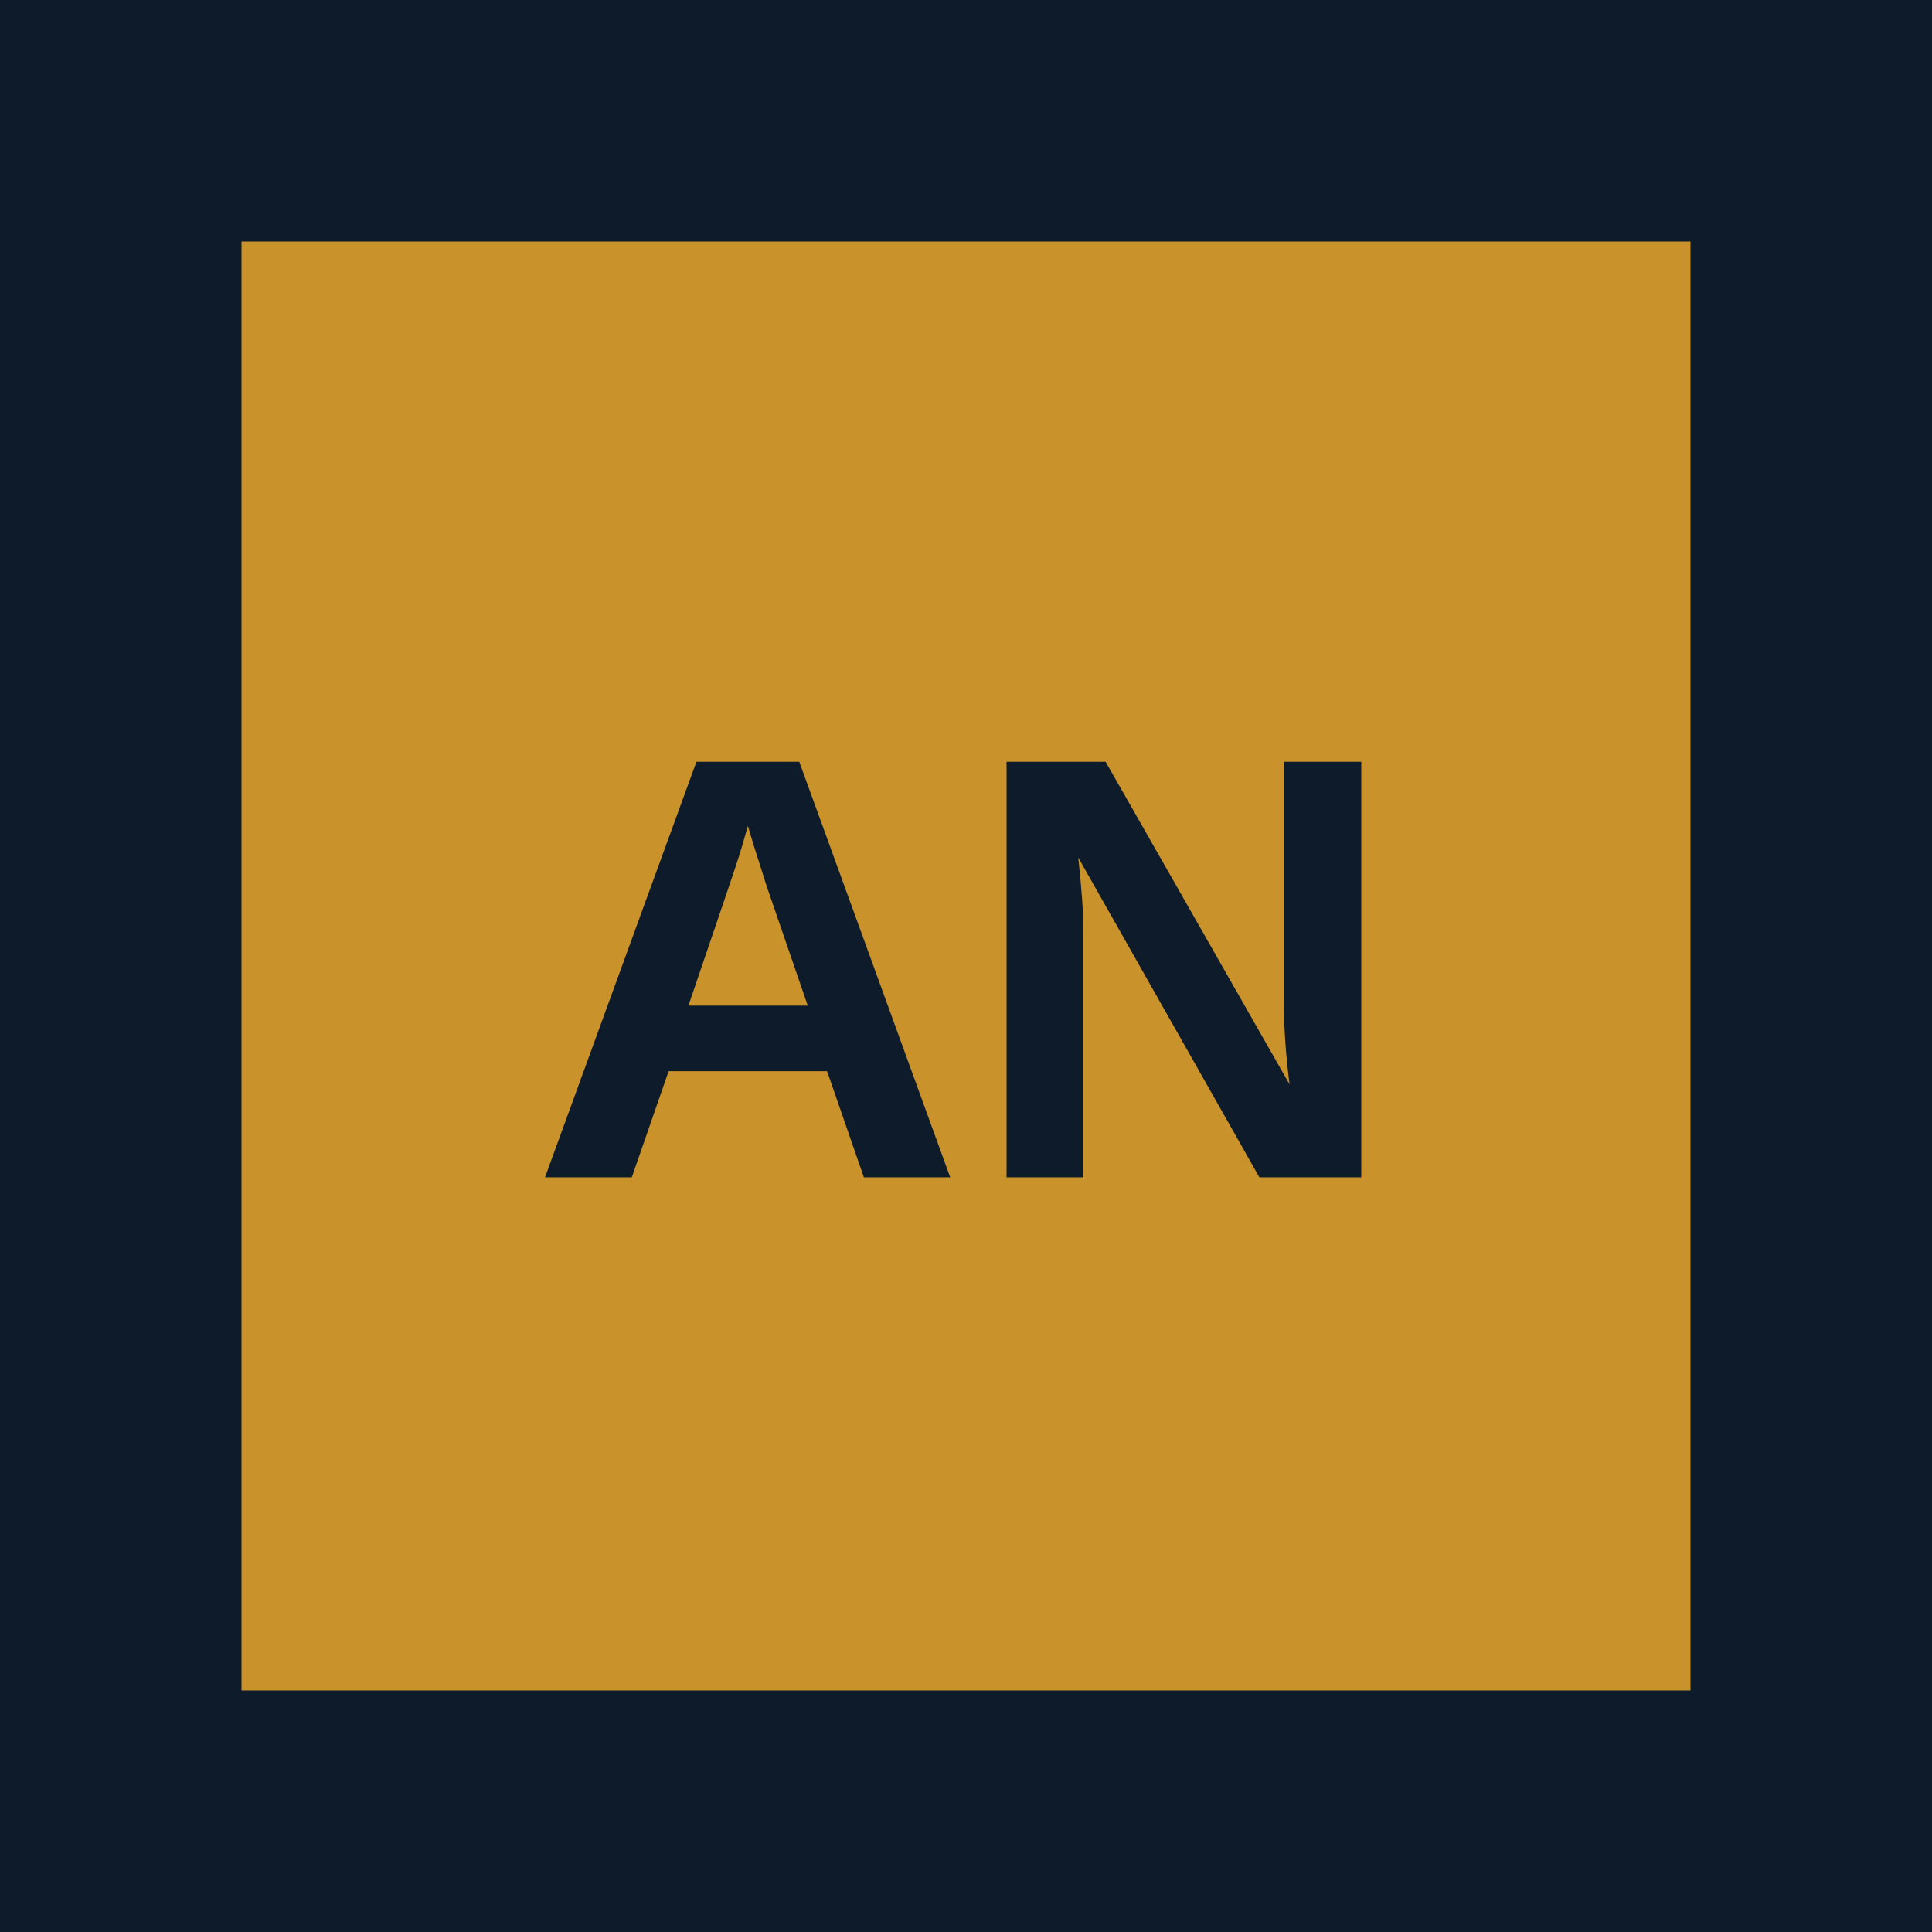
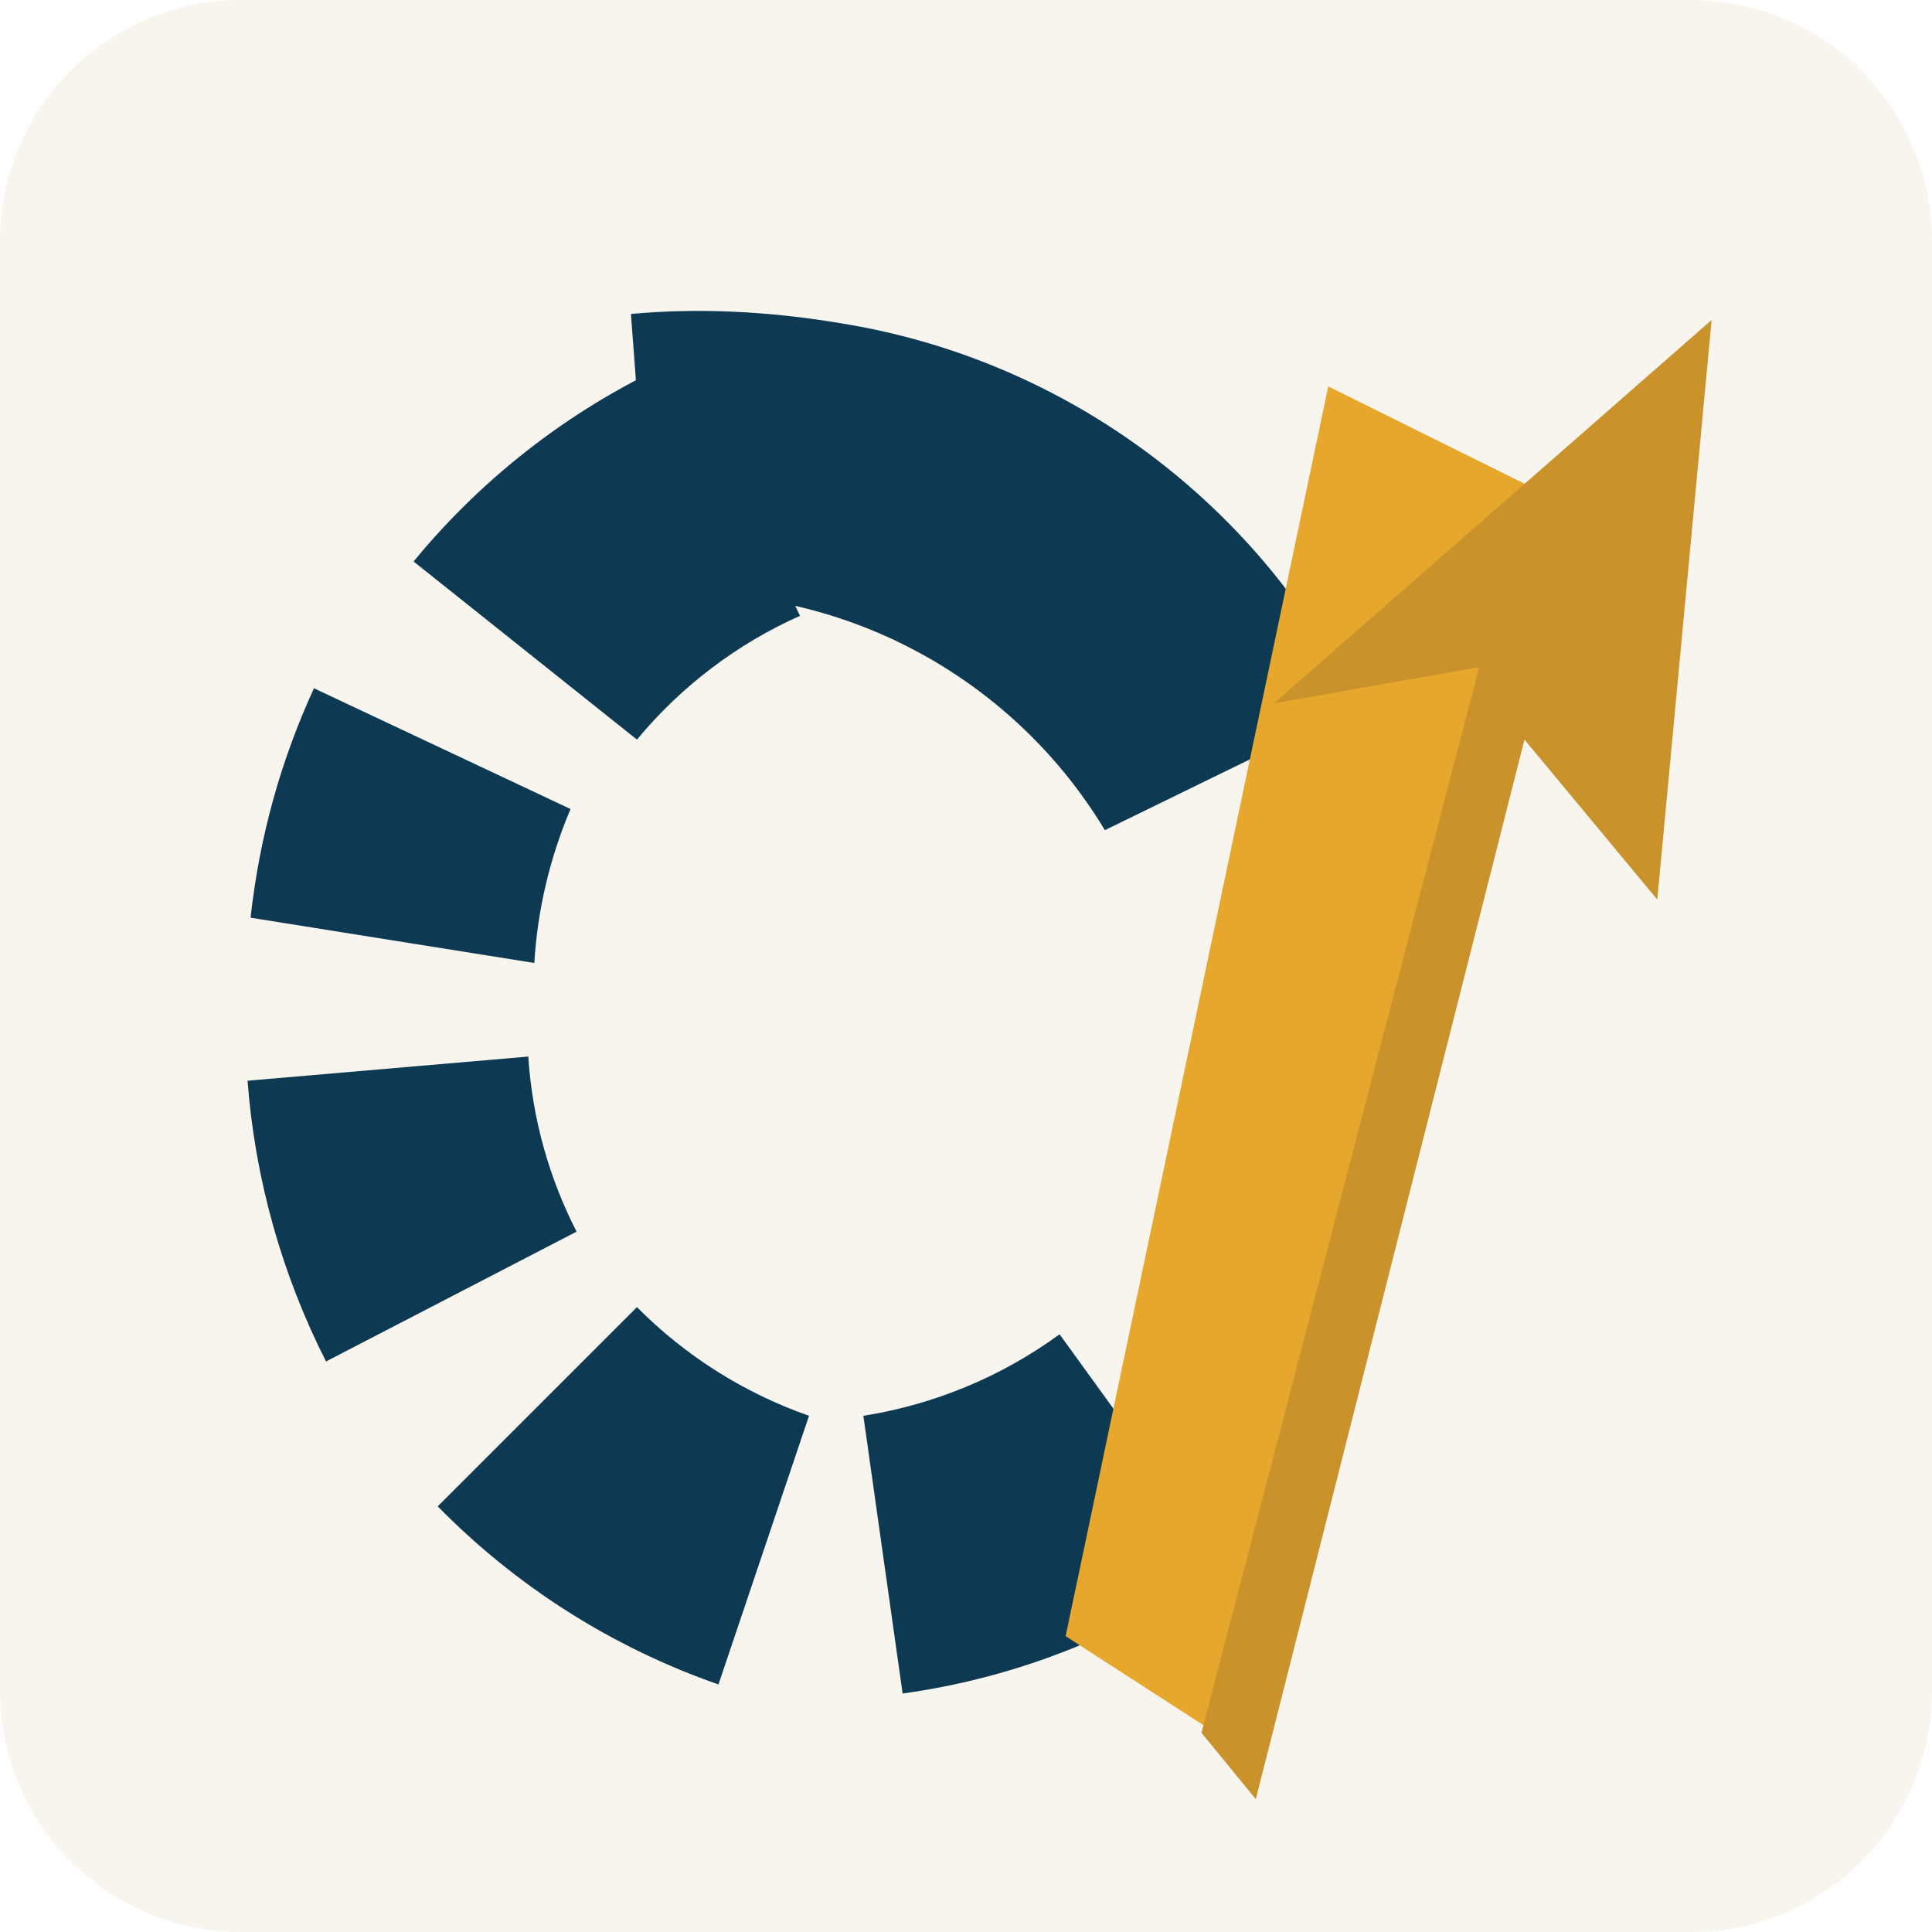
<svg xmlns="http://www.w3.org/2000/svg" viewBox="0 0 64 64">
-   <rect width="64" height="64" fill="#0d1b2a" />
-   <rect x="8" y="8" width="48" height="48" fill="#c9922a" />
-   <text x="32" y="39" text-anchor="middle" font-family="Arial, sans-serif" font-size="20" font-weight="700" fill="#0d1b2a">AN</text>
+   <rect width="64" height="64" rx="8" fill="#f8f5ee" />
+   <path d="M27.8 10.7c7.6 1.2 14 6.1 17.2 12.7l-8.4 4.1a16.2 16.2 0 0 0-15-7.8l-.7-9.3c2.2-.2 4.5-.1 6.9.3Z" fill="#0d3a52" />
+   <path d="M13.7 18.6a24 24 0 0 1 8.8-6.7l4 8.5a14.9 14.9 0 0 0-5.4 4.1l-7.4-5.9Z" fill="#0d3a52" />
+   <path d="M8.3 30.4c.3-2.7 1-5.2 2.1-7.6l8.5 4a15.4 15.4 0 0 0-1.2 5.1l-9.4-1.5Z" fill="#0d3a52" />
+   <path d="M10.8 45.1a24.7 24.7 0 0 1-2.6-9.3l9.3-.8a14.8 14.8 0 0 0 1.6 5.8l-8.3 4.3Z" fill="#0d3a52" />
+   <path d="M23.8 55.8a24.2 24.2 0 0 1-9.3-5.9l6.6-6.6a15 15 0 0 0 5.7 3.6l-3 8.9Z" fill="#0d3a52" />
+   <path d="M40.6 51.8a23.8 23.8 0 0 1-10.7 4.3l-1.3-9.2a15 15 0 0 0 6.5-2.7l5.5 7.6Z" fill="#0d3a52" />
+   <path d="M35.3 54.2 44 12.8l11.9 5.9-6.9 3.5-8.9 35.1-4.8-3.1Z" fill="#e6a72c" />
+   <path d="M39.8 57.4 49 22.1l-6.8 1.2 14.5-12.7-1.8 19.2-4.4-5.3-8.9 35.1-1.8-2.2Z" fill="#c9922a" />
</svg>
